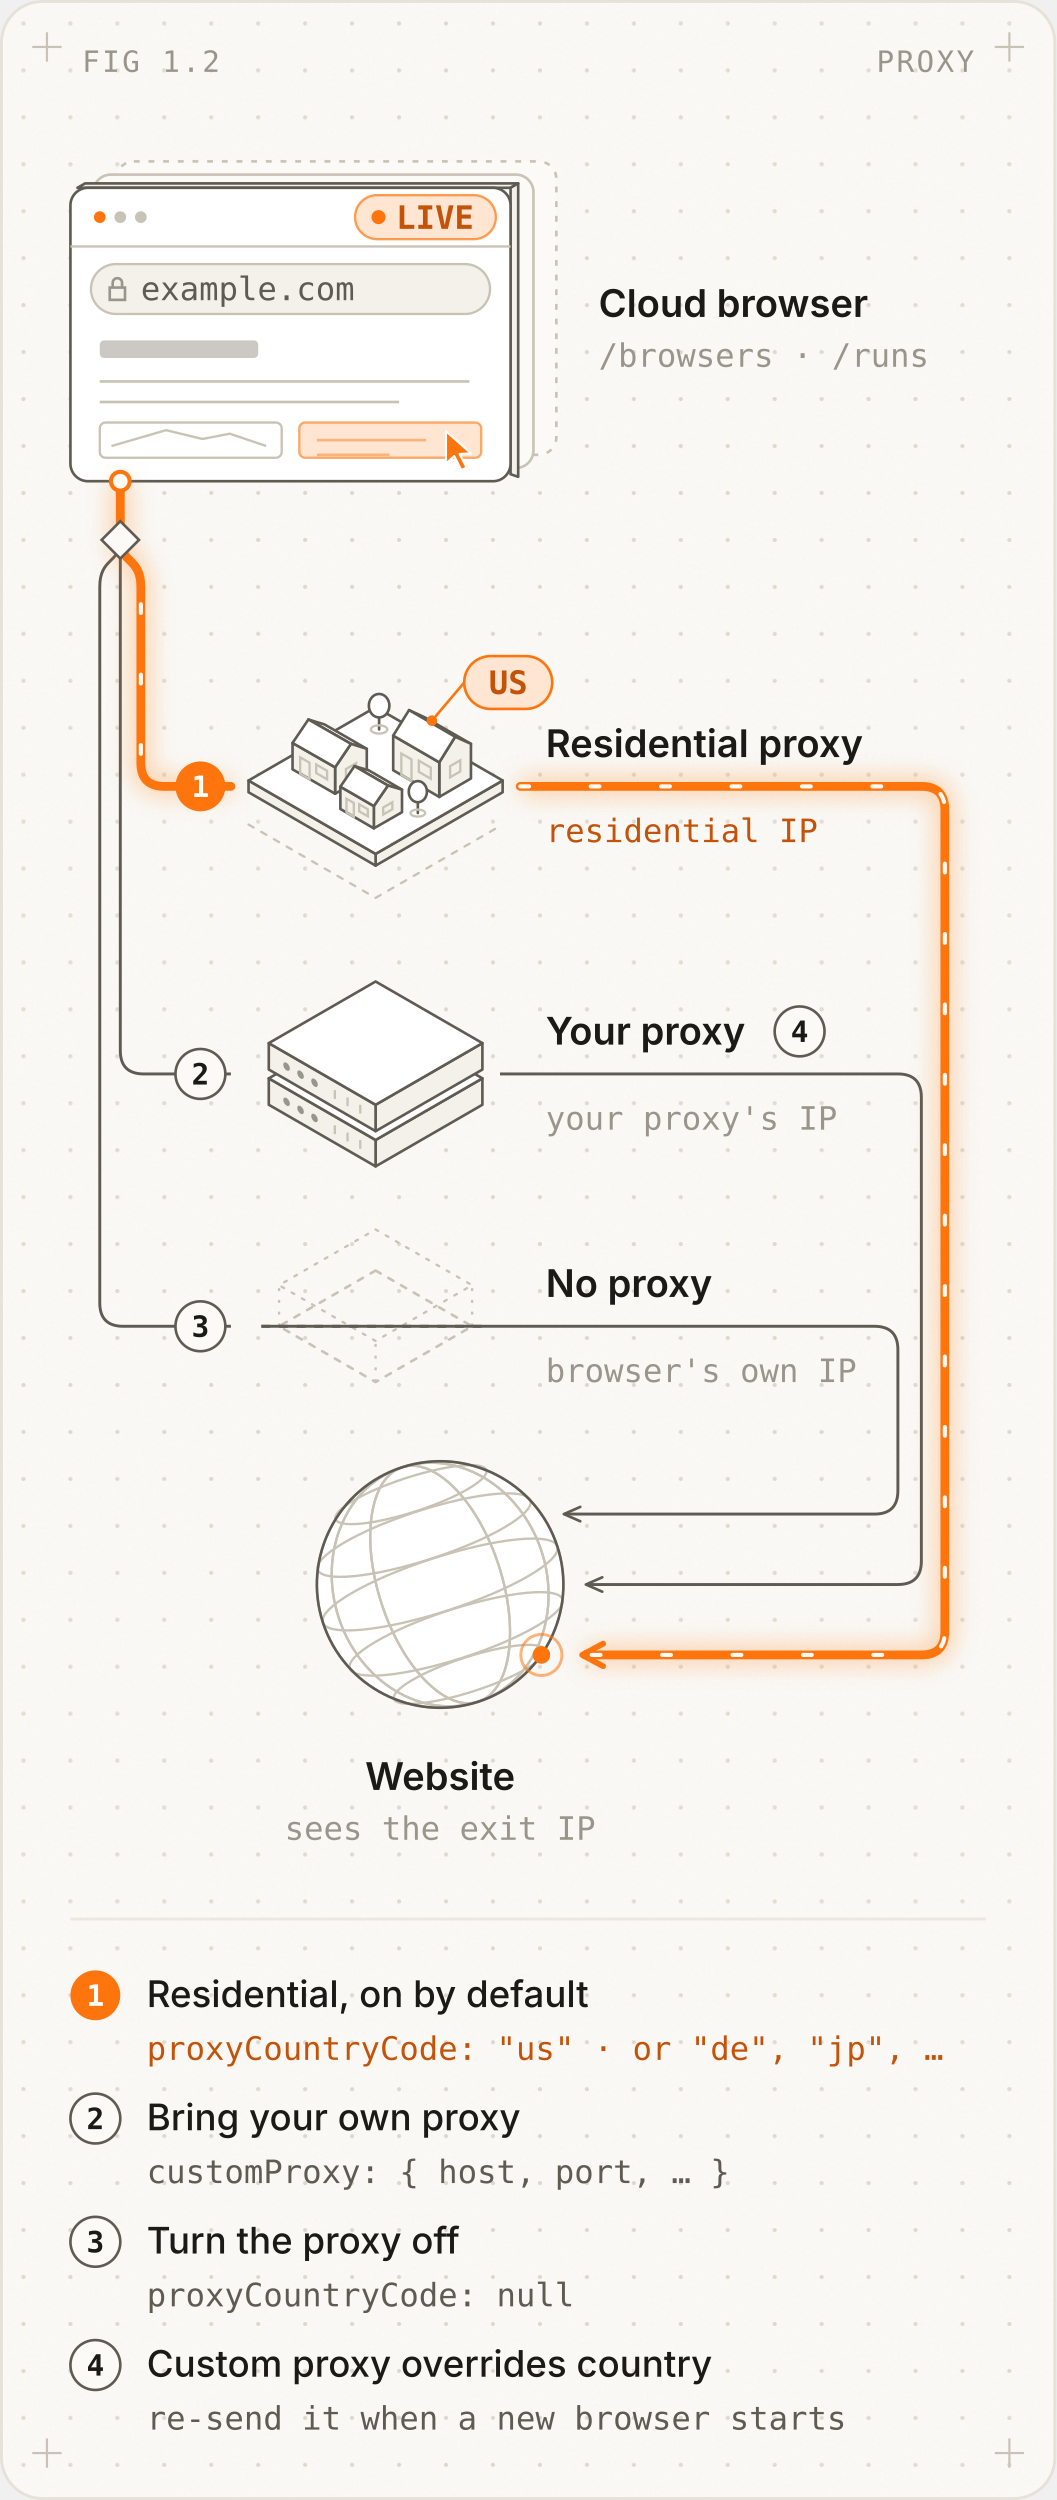
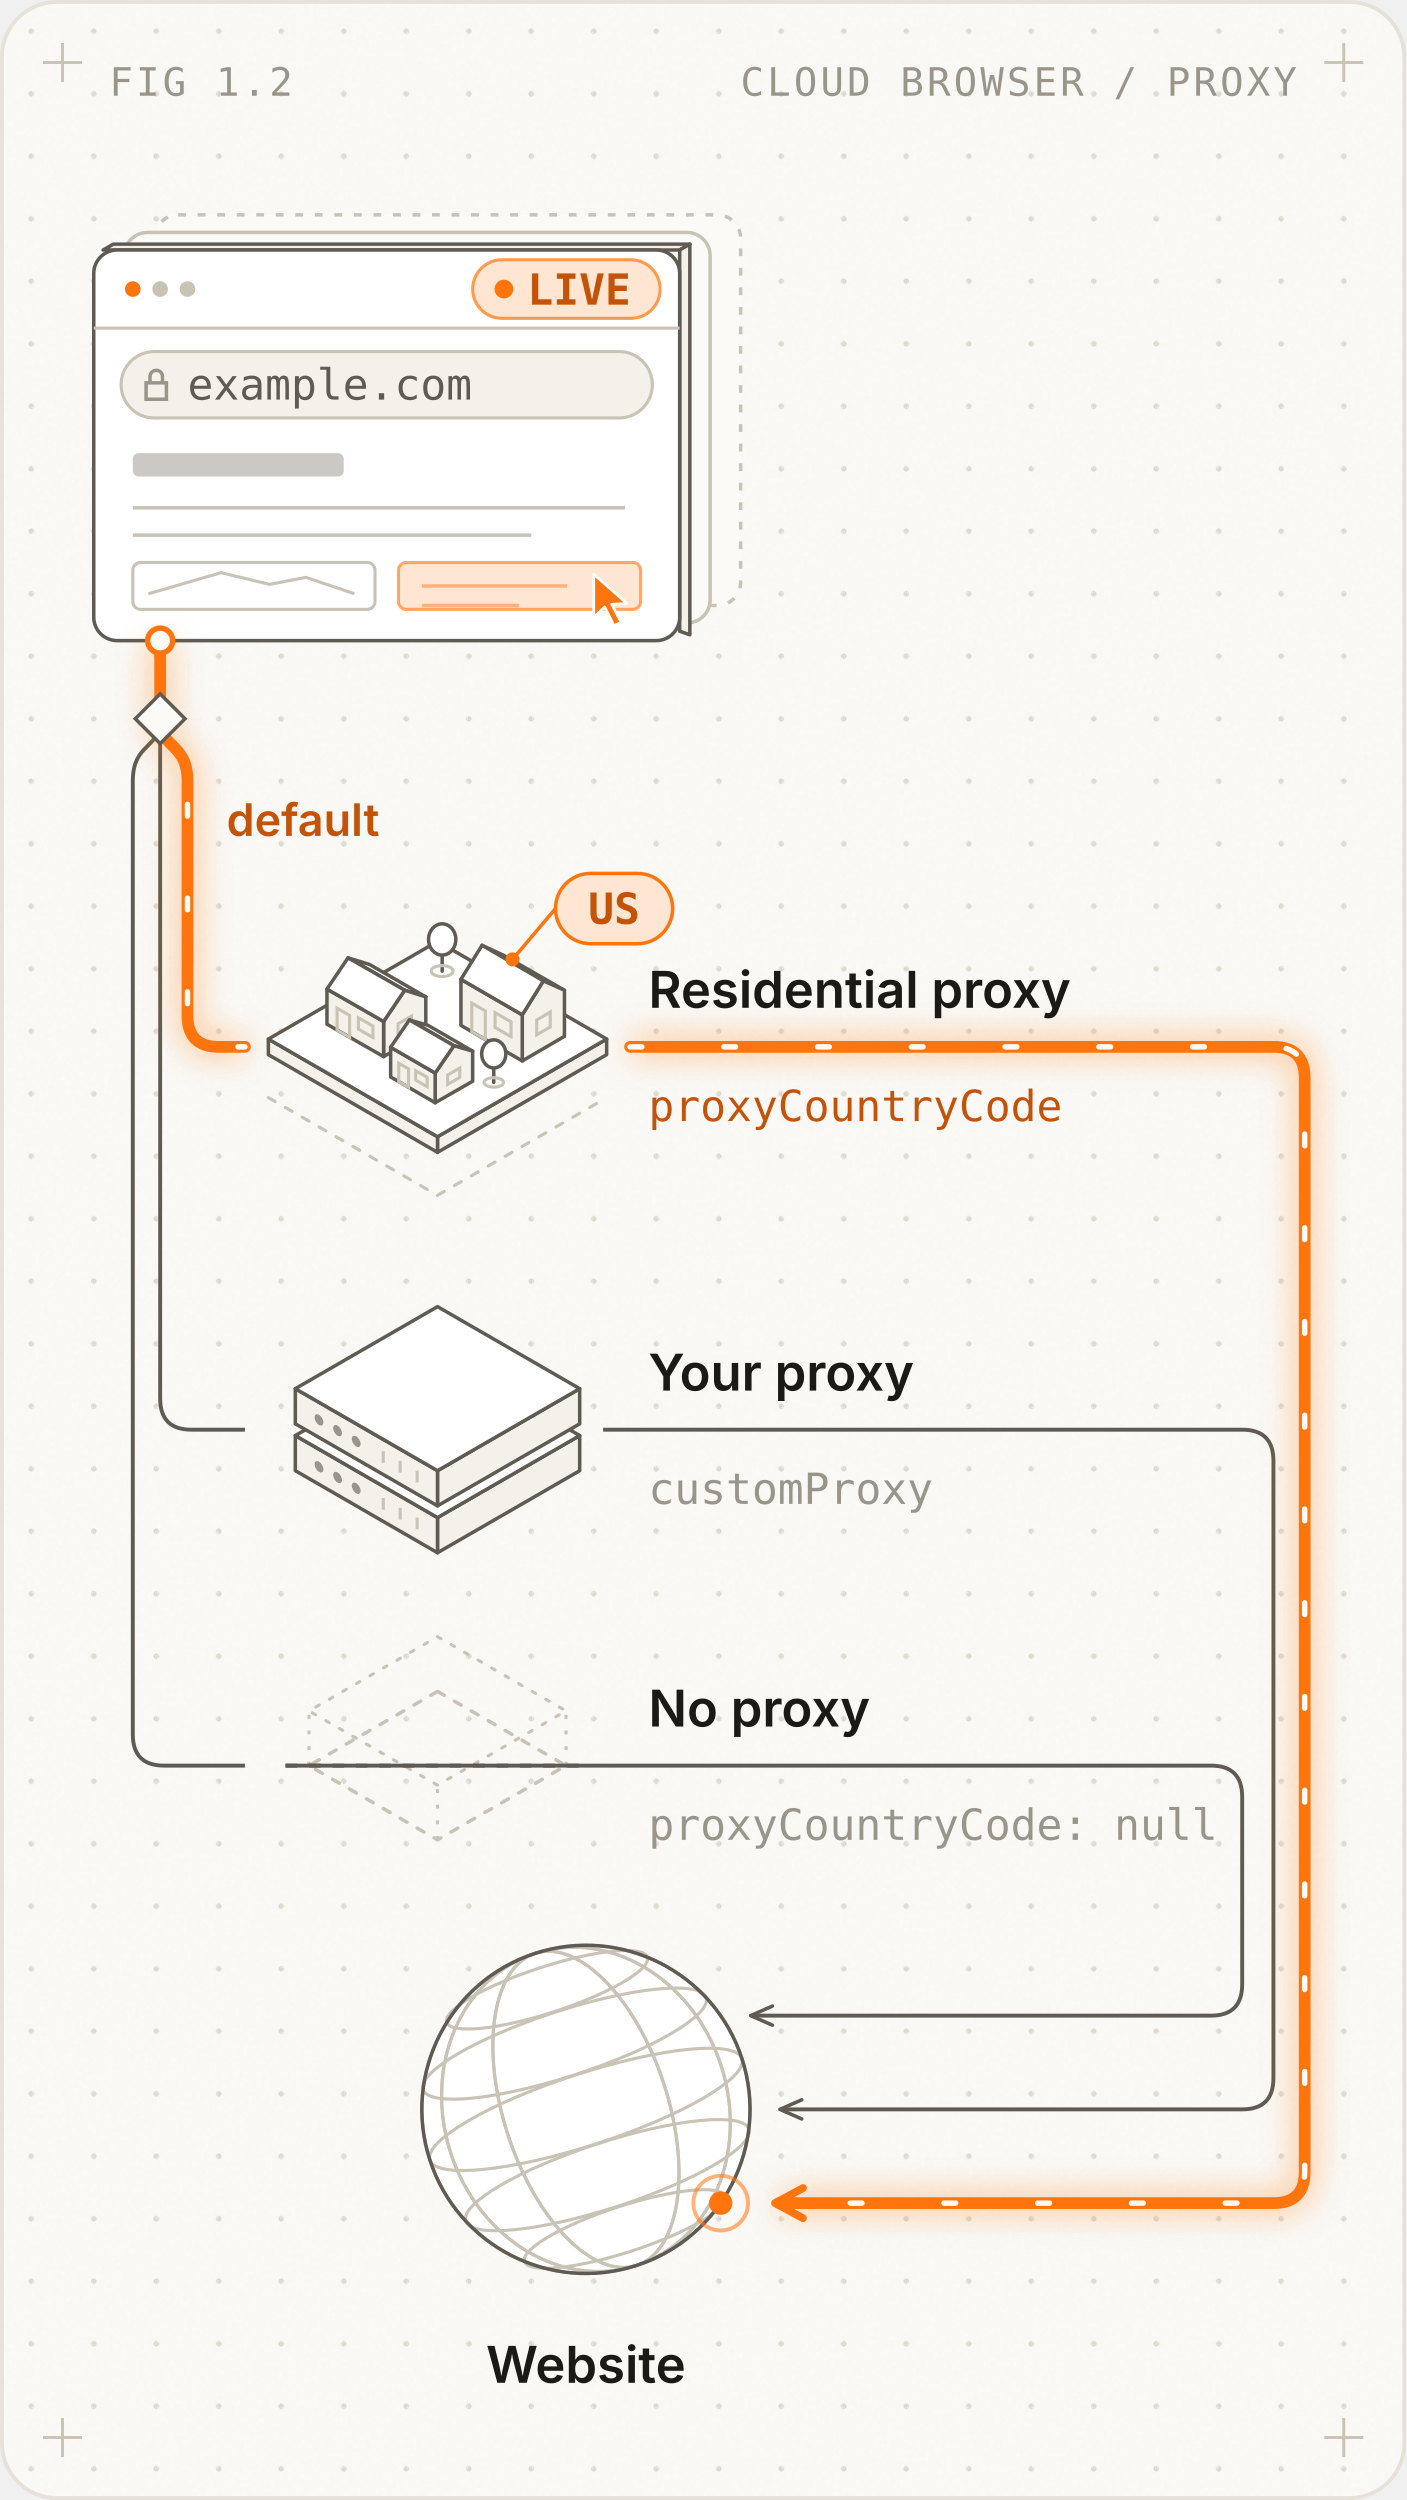
- <svg xmlns="http://www.w3.org/2000/svg" viewBox="0 0 360 852" width="360" height="852" role="img" aria-labelledby="t d" fill="none">
+ <svg xmlns="http://www.w3.org/2000/svg" viewBox="0 0 360 640" width="360" height="640" role="img" aria-labelledby="t d" fill="none">
  <style>.s{font-family:Geist, Inter, -apple-system, BlinkMacSystemFont, 'Segoe UI', Helvetica, Arial, sans-serif}.m{font-family:'Geist Mono', ui-monospace, SFMono-Regular, Menlo, monospace}text{font-kerning:normal}@keyframes fr{to{stroke-dashoffset:-24}}@keyframes cur{0%,100%{transform:translate(0,0)}35%,55%{transform:translate(-30px,-14px)}75%{transform:translate(-8px,-24px)}}@keyframes live{0%,100%{fill-opacity:1}50%{fill-opacity:.25}}@keyframes c0{0%,23%{fill-opacity:1}25%,98%{fill-opacity:0}100%{fill-opacity:1}}@keyframes cn{0%{fill-opacity:0}2%,23%{fill-opacity:1}25%,100%{fill-opacity:0}}@keyframes ping{0%{stroke-opacity:.9;r:4}70%,100%{stroke-opacity:0;r:13}}@media (prefers-reduced-motion:no-preference){.pk{animation:fr 1.2s linear infinite}.cur{animation:cur 6s ease-in-out infinite}.live{animation:live 1.6s ease-in-out infinite}.cc0{animation:c0 12s linear infinite}.cc1{animation:cn 12s linear 3s infinite}.cc2{animation:cn 12s linear 6s infinite}.cc3{animation:cn 12s linear 9s infinite}.ping{animation:ping 2.4s ease-out infinite}}@keyframes spin{0%{transform:scaleX(0)}16.7%{transform:scaleX(.5)}33.3%{transform:scaleX(.866)}50%{transform:scaleX(1)}66.7%{transform:scaleX(.866)}83.3%{transform:scaleX(.5)}100%{transform:scaleX(0)}}.man{display:none}@media (prefers-reduced-motion:no-preference){.mst{display:none}.man{display:inline}.mer{transform-origin:150px 540px;transform-box:view-box;animation:spin 18s linear infinite}}</style>
  <defs>
    <pattern id="dots" width="16" height="16" patternUnits="userSpaceOnUse">
      <circle cx="8" cy="8" r="0.7" fill="#DDD8CD" />
    </pattern>
    <filter id="grain" x="0" y="0" width="100%" height="100%">
      <feTurbulence type="fractalNoise" baseFrequency="0.9" numOctaves="2" seed="7" stitchTiles="stitch" />
      <feColorMatrix values="0 0 0 0 0.5  0 0 0 0 0.5  0 0 0 0 0.5  0 0 0 0.05 0" />
    </filter>
    <clipPath id="card">
-       <rect x="0.5" y="0.5" width="359" height="851" rx="14" />
+       <rect x="0.5" y="0.5" width="359" height="639" rx="14" />
    </clipPath>
    <marker id="ah" viewBox="0 0 10 10" refX="8.5" refY="5" markerWidth="7" markerHeight="7" orient="auto-start-reverse">
      <path d="M1 1.5 L9 5 L1 8.5" stroke="#5F5B53" stroke-width="1.3" fill="none" stroke-linecap="round" stroke-linejoin="round" />
    </marker>
    <marker id="ao" viewBox="0 0 10 10" refX="7" refY="5" markerWidth="11" markerHeight="11" markerUnits="userSpaceOnUse" orient="auto">
      <path d="M1.5 1.5 L8 5 L1.5 8.5" stroke="#FE750E" stroke-width="1.8" fill="none" stroke-linecap="round" stroke-linejoin="round" />
    </marker>
-     <filter id="glow" filterUnits="userSpaceOnUse" x="0" y="0" width="360" height="852">
+     <filter id="glow" filterUnits="userSpaceOnUse" x="0" y="0" width="360" height="640">
      <feGaussianBlur stdDeviation="4" />
    </filter>
  </defs>
-   <rect x="0.5" y="0.5" width="359" height="851" rx="14" fill="#FBFAF7" />
+   <rect x="0.5" y="0.5" width="359" height="639" rx="14" fill="#FBFAF7" />
  <g clip-path="url(#card)">
-     <rect width="360" height="852" fill="url(#dots)" />
-     <rect width="360" height="852" filter="url(#grain)" />
+     <rect width="360" height="640" fill="url(#dots)" />
+     <rect width="360" height="640" filter="url(#grain)" />
  </g>
-   <rect x="0.5" y="0.5" width="359" height="851" rx="14" fill="none" stroke="#E6E2D9" />
+   <rect x="0.5" y="0.5" width="359" height="639" rx="14" fill="none" stroke="#E6E2D9" />
  <path d="M11 16h10M16 11v10" stroke="#C9C3B6" stroke-width="0.75" />
  <path d="M339 16h10M344 11v10" stroke="#C9C3B6" stroke-width="0.75" />
-   <path d="M11 836h10M16 831v10" stroke="#C9C3B6" stroke-width="0.75" />
-   <path d="M339 836h10M344 831v10" stroke="#C9C3B6" stroke-width="0.75" />
+   <path d="M11 624h10M16 619v10" stroke="#C9C3B6" stroke-width="0.75" />
+   <path d="M339 624h10M344 619v10" stroke="#C9C3B6" stroke-width="0.75" />
  <text x="28.0" y="24.5" font-size="10" fill="#9A958A" letter-spacing="0.08em" class="m">FIG 1.2</text>
-   <text x="332.0" y="24.5" font-size="10" fill="#9A958A" text-anchor="end" letter-spacing="0.08em" class="m">PROXY</text>
+   <text x="332.0" y="24.5" font-size="10" fill="#9A958A" text-anchor="end" letter-spacing="0.08em" class="m">CLOUD BROWSER / PROXY</text>
  <rect x="39.6" y="55.0" width="150" height="100" rx="6" fill="#FBFAF7" stroke="#C9C3B6" stroke-width="0.9" stroke-dasharray="2 3" />
  <rect x="31.8" y="59.5" width="150" height="100" rx="6" fill="#FBFAF7" stroke="#C9C3B6" stroke-width="0.9" />
  <polygon points="26.4,64.0 174.0,64.0 176.6,62.5 29.0,62.5" fill="#F4F1EA" stroke="#5F5B53" stroke-width="0.9" stroke-linejoin="round" stroke-linecap="round" />
  <polygon points="174.0,64.0 176.6,62.5 176.6,162.5 174.0,161.6" fill="#F4F1EA" stroke="#5F5B53" stroke-width="0.9" stroke-linejoin="round" stroke-linecap="round" />
  <rect x="24" y="64" width="150" height="100" rx="6" fill="#FFFFFF" stroke="#5F5B53" stroke-width="0.9" />
  <line x1="24" y1="84" x2="174" y2="84" stroke="#C9C3B6" stroke-width="0.8" />
  <circle cx="34" cy="74.0" r="2" fill="#FE750E" />
  <circle cx="41" cy="74.0" r="2" fill="#C9C3B6" />
  <circle cx="48" cy="74.0" r="2" fill="#C9C3B6" />
  <rect x="121" y="66.5" width="48" height="15" rx="7.5" fill="#FFE6D2" stroke="#FE750E" stroke-width="0.8" stroke-opacity=".7" />
  <circle class="live" cx="129" cy="74" r="2.4" fill="#FE750E" />
  <text x="135.0" y="78.0" font-size="11" fill="#C4530A" font-weight="600" class="m">LIVE</text>
  <rect x="31" y="90" width="136" height="17" rx="8.5" fill="#F4F1EA" stroke="#C9C3B6" stroke-width="0.8" />
  <path d="M37.4 98.0h5.2v4.2h-5.2zM38.4 98.0v-1.6a1.6 1.6 0 0 1 3.2 0v1.6" stroke="#9A958A" stroke-width="0.9" />
  <text x="48.0" y="102.3" font-size="11" fill="#5F5B53" class="m">example.com</text>
  <rect x="34" y="116" width="54" height="6" rx="1.5" fill="#9A958A" fill-opacity=".5" />
  <line x1="34" y1="130" x2="160" y2="130" stroke="#C9C3B6" stroke-width="0.9" />
  <line x1="34" y1="137" x2="136" y2="137" stroke="#C9C3B6" stroke-width="0.9" />
  <rect x="34" y="144" width="62.0" height="12" rx="2" stroke="#C9C3B6" stroke-width="0.8" />
  <path d="M38 152 l18.6 -5.4 l12.4 3.0 l9.3 -1.8 l12.4 4.2" stroke="#C9C3B6" stroke-width="0.8" stroke-linejoin="round" />
  <rect x="102.0" y="144" width="62.0" height="12" rx="2" fill="#FFE6D2" stroke="#FE750E" stroke-width="0.8" stroke-opacity=".6" />
  <line x1="108.0" y1="150" x2="145.2" y2="150" stroke="#FE750E" stroke-opacity=".45" stroke-width="0.9" />
  <line x1="108.0" y1="155" x2="132.8" y2="155" stroke="#FE750E" stroke-opacity=".45" stroke-width="0.9" />
  <path class="cur" d="M152 147 l0 11 l2.8 -2.6 l2.4 4.8 l1.8 -0.9 l-2.4 -4.6 l3.9 -0.2z" fill="#FE750E" stroke="#FFFFFF" stroke-width="0.7" stroke-linejoin="round" />
-   <text x="204.0" y="108.0" font-size="13" fill="#1B1A17" font-weight="600" class="s">Cloud browser</text>
-   <text x="204.0" y="125.0" font-size="11" fill="#9A958A" class="m">/browsers · /runs</text>
  <g transform="rotate(-18 150 540)">
    <circle cx="150" cy="540" r="42" fill="#FFFFFF" />
    <ellipse cx="150" cy="572.2" rx="27.0" ry="5.9" stroke="#C9C3B6" stroke-width="0.8" />
    <ellipse cx="150" cy="557.7" rx="38.1" ry="8.4" stroke="#C9C3B6" stroke-width="0.8" />
    <ellipse cx="150" cy="540.0" rx="42.0" ry="9.2" stroke="#C9C3B6" stroke-width="0.8" />
    <ellipse cx="150" cy="522.3" rx="38.1" ry="8.4" stroke="#C9C3B6" stroke-width="0.8" />
    <ellipse cx="150" cy="507.8" rx="27.0" ry="5.9" stroke="#C9C3B6" stroke-width="0.8" />
    <g class="mst">
      <ellipse cx="150" cy="540" rx="0.00" ry="42" stroke="#C9C3B6" stroke-width="0.8" />
      <ellipse cx="150" cy="540" rx="21.00" ry="42" stroke="#C9C3B6" stroke-width="0.8" />
      <ellipse cx="150" cy="540" rx="36.37" ry="42" stroke="#C9C3B6" stroke-width="0.8" />
      <ellipse cx="150" cy="540" rx="42.00" ry="42" stroke="#C9C3B6" stroke-width="0.8" />
      <ellipse cx="150" cy="540" rx="36.37" ry="42" stroke="#C9C3B6" stroke-width="0.8" />
      <ellipse cx="150" cy="540" rx="21.00" ry="42" stroke="#C9C3B6" stroke-width="0.8" />
    </g>
    <g class="man" aria-hidden="true">
      <ellipse class="mer" style="animation-delay:0s" cx="150" cy="540" rx="42" ry="42" stroke="#C9C3B6" stroke-width="0.8" vector-effect="non-scaling-stroke" />
      <ellipse class="mer" style="animation-delay:-3s" cx="150" cy="540" rx="42" ry="42" stroke="#C9C3B6" stroke-width="0.8" vector-effect="non-scaling-stroke" />
      <ellipse class="mer" style="animation-delay:-6s" cx="150" cy="540" rx="42" ry="42" stroke="#C9C3B6" stroke-width="0.8" vector-effect="non-scaling-stroke" />
      <ellipse class="mer" style="animation-delay:-9s" cx="150" cy="540" rx="42" ry="42" stroke="#C9C3B6" stroke-width="0.8" vector-effect="non-scaling-stroke" />
      <ellipse class="mer" style="animation-delay:-12s" cx="150" cy="540" rx="42" ry="42" stroke="#C9C3B6" stroke-width="0.8" vector-effect="non-scaling-stroke" />
      <ellipse class="mer" style="animation-delay:-15s" cx="150" cy="540" rx="42" ry="42" stroke="#C9C3B6" stroke-width="0.8" vector-effect="non-scaling-stroke" />
    </g>
    <circle cx="150" cy="540" r="42" stroke="#5F5B53" stroke-width="0.9" />
  </g>
-   <path d="M41 184 V358 Q41 366 49 366 H78.7" stroke="#5F5B53" stroke-width="1" />
-   <path d="M170.4 366 H306 Q314 366 314 374 V532 Q314 540 306 540 H200.0" stroke="#5F5B53" stroke-width="1" marker-end="url(#ah)" />
-   <path d="M41 184 C41 192 34 190 34 200 V444 Q34 452 42 452 H78.7" stroke="#5F5B53" stroke-width="1" />
-   <polygon points="128.0,433.0 160.9,452.0 128.0,471.0 95.1,452.0" stroke="#C9C3B6" stroke-width="0.9" stroke-dasharray="2 3" stroke-linejoin="round" stroke-linecap="round" />
-   <polygon points="128.0,419.0 160.9,438.0 128.0,457.0 95.1,438.0" stroke="#C9C3B6" stroke-width="0.8" stroke-dasharray="1 3" stroke-linejoin="round" stroke-linecap="round" />
-   <line x1="95.1" y1="452.0" x2="95.1" y2="438.0" stroke="#C9C3B6" stroke-width="0.8" stroke-dasharray="1 3" />
-   <line x1="128.0" y1="471.0" x2="128.0" y2="457.0" stroke="#C9C3B6" stroke-width="0.8" stroke-dasharray="1 3" />
-   <line x1="160.9" y1="452.0" x2="160.9" y2="438.0" stroke="#C9C3B6" stroke-width="0.8" stroke-dasharray="1 3" />
-   <path d="M89.1 452 H298 Q306 452 306 460 V508 Q306 516 298 516 H192.5" stroke="#5F5B53" stroke-width="1" marker-end="url(#ah)" />
-   <path d="M89.1 452 H166.9" stroke="#5F5B53" stroke-width="1" stroke-dasharray="3 3" />
+   <path d="M41 184 V358 Q41 366 49 366 H62.7" stroke="#5F5B53" stroke-width="1" />
+   <path d="M154.4 366 H318 Q326 366 326 374 V532 Q326 540 318 540 H200.0" stroke="#5F5B53" stroke-width="1" marker-end="url(#ah)" />
+   <path d="M41 184 C41 192 34 190 34 200 V444 Q34 452 42 452 H62.7" stroke="#5F5B53" stroke-width="1" />
+   <polygon points="112.0,433.0 144.9,452.0 112.0,471.0 79.1,452.0" stroke="#C9C3B6" stroke-width="0.9" stroke-dasharray="2 3" stroke-linejoin="round" stroke-linecap="round" />
+   <polygon points="112.0,419.0 144.9,438.0 112.0,457.0 79.1,438.0" stroke="#C9C3B6" stroke-width="0.8" stroke-dasharray="1 3" stroke-linejoin="round" stroke-linecap="round" />
+   <line x1="79.1" y1="452.0" x2="79.1" y2="438.0" stroke="#C9C3B6" stroke-width="0.8" stroke-dasharray="1 3" />
+   <line x1="112.0" y1="471.0" x2="112.0" y2="457.0" stroke="#C9C3B6" stroke-width="0.8" stroke-dasharray="1 3" />
+   <line x1="144.9" y1="452.0" x2="144.9" y2="438.0" stroke="#C9C3B6" stroke-width="0.8" stroke-dasharray="1 3" />
+   <path d="M73.1 452 H310 Q318 452 318 460 V508 Q318 516 310 516 H192.5" stroke="#5F5B53" stroke-width="1" marker-end="url(#ah)" />
+   <path d="M73.1 452 H150.9" stroke="#5F5B53" stroke-width="1" stroke-dasharray="3 3" />
  <path d="M41 164 V184" stroke="#FE750E" stroke-width="6" stroke-opacity="0.35" filter="url(#glow)" />
  <path d="M41 164 V184" stroke="#FE750E" stroke-width="3" stroke-linecap="round" stroke-linejoin="round" />
  <path class="pk" d="M41 164 V184" stroke="#FBFAF7" stroke-width="1.4" stroke-linecap="round" stroke-dasharray="3 21" />
-   <path d="M41 184 C41 192 48 190 48 200 V260 Q48 268 56 268 H78.7" stroke="#FE750E" stroke-width="6" stroke-opacity="0.35" filter="url(#glow)" />
-   <path d="M41 184 C41 192 48 190 48 200 V260 Q48 268 56 268 H78.7" stroke="#FE750E" stroke-width="3" stroke-linecap="round" stroke-linejoin="round" />
-   <path class="pk" d="M41 184 C41 192 48 190 48 200 V260 Q48 268 56 268 H78.7" stroke="#FBFAF7" stroke-width="1.4" stroke-linecap="round" stroke-dasharray="3 21" />
-   <path d="M177.3 268 H314 Q322 268 322 276 V556 Q322 564 314 564 H199.5" stroke="#FE750E" stroke-width="6" stroke-opacity="0.35" filter="url(#glow)" />
-   <path d="M177.3 268 H314 Q322 268 322 276 V556 Q322 564 314 564 H199.5" stroke="#FE750E" stroke-width="3" stroke-linecap="round" stroke-linejoin="round" marker-end="url(#ao)" />
-   <path class="pk" d="M177.3 268 H314 Q322 268 322 276 V556 Q322 564 314 564 H199.5" stroke="#FBFAF7" stroke-width="1.4" stroke-linecap="round" stroke-dasharray="3 21" />
+   <path d="M41 184 C41 192 48 190 48 200 V260 Q48 268 56 268 H62.7" stroke="#FE750E" stroke-width="6" stroke-opacity="0.35" filter="url(#glow)" />
+   <path d="M41 184 C41 192 48 190 48 200 V260 Q48 268 56 268 H62.7" stroke="#FE750E" stroke-width="3" stroke-linecap="round" stroke-linejoin="round" />
+   <path class="pk" d="M41 184 C41 192 48 190 48 200 V260 Q48 268 56 268 H62.7" stroke="#FBFAF7" stroke-width="1.4" stroke-linecap="round" stroke-dasharray="3 21" />
+   <path d="M161.3 268 H326 Q334 268 334 276 V556 Q334 564 326 564 H199.5" stroke="#FE750E" stroke-width="6" stroke-opacity="0.35" filter="url(#glow)" />
+   <path d="M161.3 268 H326 Q334 268 334 276 V556 Q334 564 326 564 H199.5" stroke="#FE750E" stroke-width="3" stroke-linecap="round" stroke-linejoin="round" marker-end="url(#ao)" />
+   <path class="pk" d="M161.3 268 H326 Q334 268 334 276 V556 Q334 564 326 564 H199.5" stroke="#FBFAF7" stroke-width="1.4" stroke-linecap="round" stroke-dasharray="3 21" />
  <circle cx="41" cy="164" r="3.2" fill="#FBFAF7" stroke="#FE750E" stroke-width="1.4" />
  <rect x="36.5" y="179.5" width="9" height="9" transform="rotate(45 41 184)" fill="#FBFAF7" stroke="#5F5B53" stroke-width="0.9" />
  <circle class="ping" cx="184.5" cy="564.0" r="7" stroke="#FE750E" stroke-width="1" stroke-opacity=".55" />
  <circle cx="184.5" cy="564.0" r="3" fill="#FE750E" />
-   <polyline points="84.7,281.0 128.0,306.0 171.3,281.0" stroke="#C9C3B6" stroke-width="0.8" stroke-dasharray="2 3" stroke-linejoin="round" stroke-linecap="round" />
-   <polygon points="171.3,266.0 128.0,291.0 128.0,295.0 171.3,270.0" fill="#F4F1EA" stroke="#5F5B53" stroke-width="0.9" stroke-linejoin="round" stroke-linecap="round" />
-   <polygon points="84.7,266.0 128.0,291.0 128.0,295.0 84.7,270.0" fill="#F4F1EA" stroke="#5F5B53" stroke-width="0.9" stroke-linejoin="round" stroke-linecap="round" />
-   <polygon points="128.0,241.0 171.3,266.0 128.0,291.0 84.7,266.0" fill="#FFFFFF" stroke="#5F5B53" stroke-width="0.9" stroke-linejoin="round" stroke-linecap="round" />
-   <line x1="129.2" y1="248.6" x2="129.2" y2="242.4" stroke="#5F5B53" stroke-width="0.9" stroke-linecap="round" />
-   <ellipse cx="129.2" cy="240.5" rx="3.5" ry="4.0" fill="#FFFFFF" stroke="#5F5B53" stroke-width="0.9" />
-   <ellipse cx="129.2" cy="248.6" rx="2.8" ry="1.4" stroke="#C9C3B6" stroke-width="0.8" />
-   <polygon points="144.8,244.5 160.5,253.5 155.1,251.1 139.4,242.0" fill="#FFFFFF" stroke="#5F5B53" stroke-width="0.9" stroke-linejoin="round" stroke-linecap="round" />
-   <polygon points="160.5,265.3 160.5,253.5 155.1,251.1 149.7,259.8 149.7,271.6" fill="#F4F1EA" stroke="#5F5B53" stroke-width="0.9" stroke-linejoin="round" stroke-linecap="round" />
-   <polygon points="134.0,262.5 149.7,271.6 149.7,259.8 134.0,250.7" fill="#F4F1EA" stroke="#5F5B53" stroke-width="0.9" stroke-linejoin="round" stroke-linecap="round" />
-   <polygon points="139.4,242.0 155.1,251.1 149.7,259.8 134.0,250.7" fill="#FFFFFF" stroke="#5F5B53" stroke-width="0.9" stroke-linejoin="round" stroke-linecap="round" />
-   <g transform="matrix(0.866,0.5,0,1,134.0,262.5)">
+   <polyline points="68.7,281.0 112.0,306.0 155.3,281.0" stroke="#C9C3B6" stroke-width="0.8" stroke-dasharray="2 3" stroke-linejoin="round" stroke-linecap="round" />
+   <polygon points="155.3,266.0 112.0,291.0 112.0,295.0 155.3,270.0" fill="#F4F1EA" stroke="#5F5B53" stroke-width="0.9" stroke-linejoin="round" stroke-linecap="round" />
+   <polygon points="68.7,266.0 112.0,291.0 112.0,295.0 68.7,270.0" fill="#F4F1EA" stroke="#5F5B53" stroke-width="0.9" stroke-linejoin="round" stroke-linecap="round" />
+   <polygon points="112.0,241.0 155.3,266.0 112.0,291.0 68.7,266.0" fill="#FFFFFF" stroke="#5F5B53" stroke-width="0.9" stroke-linejoin="round" stroke-linecap="round" />
+   <line x1="113.2" y1="248.6" x2="113.2" y2="242.4" stroke="#5F5B53" stroke-width="0.9" stroke-linecap="round" />
+   <ellipse cx="113.2" cy="240.5" rx="3.5" ry="4.0" fill="#FFFFFF" stroke="#5F5B53" stroke-width="0.9" />
+   <ellipse cx="113.2" cy="248.6" rx="2.8" ry="1.4" stroke="#C9C3B6" stroke-width="0.8" />
+   <polygon points="128.8,244.5 144.5,253.5 139.1,251.1 123.4,242.0" fill="#FFFFFF" stroke="#5F5B53" stroke-width="0.9" stroke-linejoin="round" stroke-linecap="round" />
+   <polygon points="144.5,265.3 144.5,253.5 139.1,251.1 133.7,259.8 133.7,271.6" fill="#F4F1EA" stroke="#5F5B53" stroke-width="0.9" stroke-linejoin="round" stroke-linecap="round" />
+   <polygon points="118.0,262.5 133.7,271.6 133.7,259.8 118.0,250.7" fill="#F4F1EA" stroke="#5F5B53" stroke-width="0.9" stroke-linejoin="round" stroke-linecap="round" />
+   <polygon points="123.4,242.0 139.1,251.1 133.7,259.8 118.0,250.7" fill="#FFFFFF" stroke="#5F5B53" stroke-width="0.9" stroke-linejoin="round" stroke-linecap="round" />
+   <g transform="matrix(0.866,0.5,0,1,118.0,262.5)">
    <rect x="3.2" y="-7.3" width="4.0" height="7.3" stroke="#C9C3B6" stroke-width="0.8" vector-effect="non-scaling-stroke" />
    <rect x="10.1" y="-8.3" width="4.7" height="3.8" stroke="#C9C3B6" stroke-width="0.8" vector-effect="non-scaling-stroke" />
  </g>
-   <g transform="matrix(-0.866,0.5,0,1,160.5,265.3)">
+   <g transform="matrix(-0.866,0.5,0,1,144.5,265.3)">
    <rect x="4.2" y="-8.3" width="4.0" height="3.8" stroke="#C9C3B6" stroke-width="0.8" vector-effect="non-scaling-stroke" />
  </g>
-   <line x1="142.4" y1="277.1" x2="142.4" y2="271.6" stroke="#5F5B53" stroke-width="0.9" stroke-linecap="round" />
-   <ellipse cx="142.4" cy="269.8" rx="3.1" ry="3.6" fill="#FFFFFF" stroke="#5F5B53" stroke-width="0.9" />
-   <ellipse cx="142.4" cy="277.1" rx="2.5" ry="1.2" stroke="#C9C3B6" stroke-width="0.8" />
-   <polygon points="110.6,246.9 125.0,255.2 119.6,253.5 105.1,245.2" fill="#FFFFFF" stroke="#5F5B53" stroke-width="0.9" stroke-linejoin="round" stroke-linecap="round" />
-   <polygon points="125.0,264.3 125.0,255.2 119.6,253.5 114.2,261.5 114.2,270.5" fill="#F4F1EA" stroke="#5F5B53" stroke-width="0.9" stroke-linejoin="round" stroke-linecap="round" />
-   <polygon points="99.7,262.2 114.2,270.5 114.2,261.5 99.7,253.2" fill="#F4F1EA" stroke="#5F5B53" stroke-width="0.9" stroke-linejoin="round" stroke-linecap="round" />
-   <polygon points="105.1,245.2 119.6,253.5 114.2,261.5 99.7,253.2" fill="#FFFFFF" stroke="#5F5B53" stroke-width="0.9" stroke-linejoin="round" stroke-linecap="round" />
-   <g transform="matrix(0.866,0.5,0,1,99.7,262.2)">
+   <line x1="126.4" y1="277.1" x2="126.4" y2="271.6" stroke="#5F5B53" stroke-width="0.9" stroke-linecap="round" />
+   <ellipse cx="126.4" cy="269.8" rx="3.1" ry="3.6" fill="#FFFFFF" stroke="#5F5B53" stroke-width="0.9" />
+   <ellipse cx="126.4" cy="277.1" rx="2.5" ry="1.2" stroke="#C9C3B6" stroke-width="0.8" />
+   <polygon points="94.6,246.9 109.0,255.2 103.6,253.5 89.1,245.2" fill="#FFFFFF" stroke="#5F5B53" stroke-width="0.9" stroke-linejoin="round" stroke-linecap="round" />
+   <polygon points="109.0,264.3 109.0,255.2 103.6,253.5 98.2,261.5 98.2,270.5" fill="#F4F1EA" stroke="#5F5B53" stroke-width="0.9" stroke-linejoin="round" stroke-linecap="round" />
+   <polygon points="83.7,262.2 98.2,270.5 98.2,261.5 83.7,253.2" fill="#F4F1EA" stroke="#5F5B53" stroke-width="0.9" stroke-linejoin="round" stroke-linecap="round" />
+   <polygon points="89.1,245.2 103.6,253.5 98.2,261.5 83.7,253.2" fill="#FFFFFF" stroke="#5F5B53" stroke-width="0.9" stroke-linejoin="round" stroke-linecap="round" />
+   <g transform="matrix(0.866,0.5,0,1,83.7,262.2)">
    <rect x="3.0" y="-5.6" width="3.7" height="5.6" stroke="#C9C3B6" stroke-width="0.8" vector-effect="non-scaling-stroke" />
    <rect x="9.3" y="-6.3" width="4.3" height="2.9" stroke="#C9C3B6" stroke-width="0.8" vector-effect="non-scaling-stroke" />
  </g>
-   <g transform="matrix(-0.866,0.5,0,1,125.0,264.3)">
+   <g transform="matrix(-0.866,0.5,0,1,109.0,264.3)">
    <rect x="4.2" y="-6.3" width="4.0" height="2.9" stroke="#C9C3B6" stroke-width="0.8" vector-effect="non-scaling-stroke" />
  </g>
-   <polygon points="125.6,262.5 137.0,269.1 132.2,267.7 120.8,261.1" fill="#FFFFFF" stroke="#5F5B53" stroke-width="0.9" stroke-linejoin="round" stroke-linecap="round" />
-   <polygon points="137.0,276.8 137.0,269.1 132.2,267.7 127.4,274.7 127.4,282.3" fill="#F4F1EA" stroke="#5F5B53" stroke-width="0.9" stroke-linejoin="round" stroke-linecap="round" />
-   <polygon points="116.0,275.7 127.4,282.3 127.4,274.7 116.0,268.1" fill="#F4F1EA" stroke="#5F5B53" stroke-width="0.9" stroke-linejoin="round" stroke-linecap="round" />
-   <polygon points="120.8,261.1 132.2,267.7 127.4,274.7 116.0,268.1" fill="#FFFFFF" stroke="#5F5B53" stroke-width="0.9" stroke-linejoin="round" stroke-linecap="round" />
-   <g transform="matrix(0.866,0.5,0,1,116.0,275.7)">
+   <polygon points="109.6,262.5 121.0,269.1 116.2,267.7 104.8,261.1" fill="#FFFFFF" stroke="#5F5B53" stroke-width="0.9" stroke-linejoin="round" stroke-linecap="round" />
+   <polygon points="121.0,276.8 121.0,269.1 116.2,267.7 111.4,274.7 111.4,282.3" fill="#F4F1EA" stroke="#5F5B53" stroke-width="0.9" stroke-linejoin="round" stroke-linecap="round" />
+   <polygon points="100.0,275.7 111.4,282.3 111.4,274.7 100.0,268.1" fill="#F4F1EA" stroke="#5F5B53" stroke-width="0.9" stroke-linejoin="round" stroke-linecap="round" />
+   <polygon points="104.8,261.1 116.2,267.7 111.4,274.7 100.0,268.1" fill="#FFFFFF" stroke="#5F5B53" stroke-width="0.9" stroke-linejoin="round" stroke-linecap="round" />
+   <g transform="matrix(0.866,0.5,0,1,100.0,275.7)">
    <rect x="2.4" y="-4.7" width="2.9" height="4.7" stroke="#C9C3B6" stroke-width="0.8" vector-effect="non-scaling-stroke" />
    <rect x="7.4" y="-5.3" width="3.4" height="2.4" stroke="#C9C3B6" stroke-width="0.8" vector-effect="non-scaling-stroke" />
  </g>
-   <g transform="matrix(-0.866,0.5,0,1,137.0,276.8)">
+   <g transform="matrix(-0.866,0.5,0,1,121.0,276.8)">
    <rect x="3.8" y="-5.3" width="3.6" height="2.4" stroke="#C9C3B6" stroke-width="0.8" vector-effect="non-scaling-stroke" />
  </g>
-   <polygon points="164.4,367.5 128.0,388.5 128.0,397.5 164.4,376.5" fill="#F4F1EA" stroke="#5F5B53" stroke-width="0.9" stroke-linejoin="round" stroke-linecap="round" />
-   <polygon points="91.6,367.5 128.0,388.5 128.0,397.5 91.6,376.5" fill="#F4F1EA" stroke="#5F5B53" stroke-width="0.9" stroke-linejoin="round" stroke-linecap="round" />
-   <polygon points="128.0,346.5 164.4,367.5 128.0,388.5 91.6,367.5" fill="#FFFFFF" stroke="#5F5B53" stroke-width="0.9" stroke-linejoin="round" stroke-linecap="round" />
-   <g transform="matrix(0.866,0.5,0,1,91.6,376.5)">
+   <polygon points="148.4,367.5 112.0,388.5 112.0,397.5 148.4,376.5" fill="#F4F1EA" stroke="#5F5B53" stroke-width="0.9" stroke-linejoin="round" stroke-linecap="round" />
+   <polygon points="75.6,367.5 112.0,388.5 112.0,397.5 75.6,376.5" fill="#F4F1EA" stroke="#5F5B53" stroke-width="0.9" stroke-linejoin="round" stroke-linecap="round" />
+   <polygon points="112.0,346.5 148.4,367.5 112.0,388.5 75.6,367.5" fill="#FFFFFF" stroke="#5F5B53" stroke-width="0.9" stroke-linejoin="round" stroke-linecap="round" />
+   <g transform="matrix(0.866,0.5,0,1,75.6,376.5)">
    <circle cx="7.0" cy="-4.5" r="1.3" fill="#9A958A" />
    <circle cx="12.5" cy="-4.5" r="1.3" fill="#9A958A" />
    <circle cx="18.0" cy="-4.5" r="1.3" fill="#9A958A" />
    <line x1="26" y1="-6" x2="26" y2="-3" stroke="#C9C3B6" stroke-width="0.8" vector-effect="non-scaling-stroke" />
    <line x1="31" y1="-6" x2="31" y2="-3" stroke="#C9C3B6" stroke-width="0.8" vector-effect="non-scaling-stroke" />
    <line x1="36" y1="-6" x2="36" y2="-3" stroke="#C9C3B6" stroke-width="0.8" vector-effect="non-scaling-stroke" />
  </g>
-   <polygon points="164.4,355.5 128.0,376.5 128.0,385.5 164.4,364.5" fill="#F4F1EA" stroke="#5F5B53" stroke-width="0.9" stroke-linejoin="round" stroke-linecap="round" />
-   <polygon points="91.6,355.5 128.0,376.5 128.0,385.5 91.6,364.5" fill="#F4F1EA" stroke="#5F5B53" stroke-width="0.9" stroke-linejoin="round" stroke-linecap="round" />
-   <polygon points="128.0,334.5 164.4,355.5 128.0,376.5 91.6,355.5" fill="#FFFFFF" stroke="#5F5B53" stroke-width="0.9" stroke-linejoin="round" stroke-linecap="round" />
-   <g transform="matrix(0.866,0.5,0,1,91.6,364.5)">
+   <polygon points="148.4,355.5 112.0,376.5 112.0,385.5 148.4,364.5" fill="#F4F1EA" stroke="#5F5B53" stroke-width="0.9" stroke-linejoin="round" stroke-linecap="round" />
+   <polygon points="75.6,355.5 112.0,376.5 112.0,385.5 75.6,364.5" fill="#F4F1EA" stroke="#5F5B53" stroke-width="0.9" stroke-linejoin="round" stroke-linecap="round" />
+   <polygon points="112.0,334.5 148.4,355.5 112.0,376.5 75.6,355.5" fill="#FFFFFF" stroke="#5F5B53" stroke-width="0.9" stroke-linejoin="round" stroke-linecap="round" />
+   <g transform="matrix(0.866,0.5,0,1,75.6,364.5)">
    <circle cx="7.0" cy="-4.5" r="1.3" fill="#9A958A" />
    <circle cx="12.5" cy="-4.5" r="1.3" fill="#9A958A" />
    <circle cx="18.0" cy="-4.5" r="1.3" fill="#9A958A" />
    <line x1="26" y1="-6" x2="26" y2="-3" stroke="#C9C3B6" stroke-width="0.8" vector-effect="non-scaling-stroke" />
    <line x1="31" y1="-6" x2="31" y2="-3" stroke="#C9C3B6" stroke-width="0.8" vector-effect="non-scaling-stroke" />
    <line x1="36" y1="-6" x2="36" y2="-3" stroke="#C9C3B6" stroke-width="0.8" vector-effect="non-scaling-stroke" />
  </g>
-   <path d="M147.2 245.6 L158.2 232.6" stroke="#FE750E" stroke-width="0.9" />
-   <circle cx="147.2" cy="245.6" r="1.8" fill="#FE750E" />
-   <rect x="158.2" y="223.6" width="30" height="18" rx="9" fill="#FFE6D2" stroke="#FE750E" stroke-width="0.9" />
-   <text x="173.2" y="236.5" font-size="11" fill="#C4530A" font-weight="600" text-anchor="middle" class="m cc0">US</text>
-   <text x="173.2" y="236.5" font-size="11" fill="#C4530A" font-weight="600" text-anchor="middle" class="m cc1" fill-opacity="0" aria-hidden="true">DE</text>
-   <text x="173.2" y="236.5" font-size="11" fill="#C4530A" font-weight="600" text-anchor="middle" class="m cc2" fill-opacity="0" aria-hidden="true">JP</text>
-   <text x="173.2" y="236.5" font-size="11" fill="#C4530A" font-weight="600" text-anchor="middle" class="m cc3" fill-opacity="0" aria-hidden="true">BR</text>
-   <circle cx="68.3" cy="268.0" r="8.5" fill="#FE750E" />
-   <text x="68.3" y="271.6" font-size="10" fill="#FFFFFF" font-weight="600" text-anchor="middle" class="m">1</text>
-   <circle cx="68.3" cy="366.0" r="8.5" fill="#FBFAF7" stroke="#5F5B53" stroke-width="0.9" />
-   <text x="68.3" y="369.6" font-size="10" fill="#1B1A17" font-weight="600" text-anchor="middle" class="m">2</text>
-   <circle cx="68.3" cy="452.0" r="8.5" fill="#FBFAF7" stroke="#5F5B53" stroke-width="0.9" />
-   <text x="68.3" y="455.6" font-size="10" fill="#1B1A17" font-weight="600" text-anchor="middle" class="m">3</text>
-   <text x="186.0" y="258.0" font-size="13" fill="#1B1A17" font-weight="600" class="s">Residential proxy</text>
-   <text x="186.0" y="287.0" font-size="11" fill="#C4530A" class="m">residential IP</text>
-   <text x="186.0" y="356.0" font-size="13" fill="#1B1A17" font-weight="600" class="s">Your proxy</text>
-   <text x="186.0" y="385.0" font-size="11" fill="#9A958A" class="m">your proxy's IP</text>
-   <text x="186.0" y="442.0" font-size="13" fill="#1B1A17" font-weight="600" class="s">No proxy</text>
-   <text x="186.0" y="471.0" font-size="11" fill="#9A958A" class="m">browser's own IP</text>
-   <circle cx="272.5" cy="351.5" r="8.5" fill="#FBFAF7" stroke="#5F5B53" stroke-width="0.9" />
-   <text x="272.5" y="355.1" font-size="10" fill="#1B1A17" font-weight="600" text-anchor="middle" class="m">4</text>
+   <path d="M131.2 245.6 L142.2 232.6" stroke="#FE750E" stroke-width="0.9" />
+   <circle cx="131.2" cy="245.6" r="1.8" fill="#FE750E" />
+   <rect x="142.2" y="223.6" width="30" height="18" rx="9" fill="#FFE6D2" stroke="#FE750E" stroke-width="0.9" />
+   <text x="157.2" y="236.5" font-size="11" fill="#C4530A" font-weight="600" text-anchor="middle" class="m cc0">US</text>
+   <text x="157.2" y="236.5" font-size="11" fill="#C4530A" font-weight="600" text-anchor="middle" class="m cc1" fill-opacity="0" aria-hidden="true">DE</text>
+   <text x="157.2" y="236.5" font-size="11" fill="#C4530A" font-weight="600" text-anchor="middle" class="m cc2" fill-opacity="0" aria-hidden="true">JP</text>
+   <text x="157.2" y="236.5" font-size="11" fill="#C4530A" font-weight="600" text-anchor="middle" class="m cc3" fill-opacity="0" aria-hidden="true">BR</text>
+   <text x="58.0" y="214.0" font-size="11.5" fill="#C4530A" font-weight="600" class="s">default</text>
+   <text x="166.0" y="258.0" font-size="13" fill="#1B1A17" font-weight="600" class="s">Residential proxy</text>
+   <text x="166.0" y="287.0" font-size="11" fill="#C4530A" class="m">proxyCountryCode</text>
+   <text x="166.0" y="356.0" font-size="13" fill="#1B1A17" font-weight="600" class="s">Your proxy</text>
+   <text x="166.0" y="385.0" font-size="11" fill="#9A958A" class="m">customProxy</text>
+   <text x="166.0" y="442.0" font-size="13" fill="#1B1A17" font-weight="600" class="s">No proxy</text>
+   <text x="166.0" y="471.0" font-size="11" fill="#9A958A" class="m">proxyCountryCode: null</text>
  <text x="150.0" y="610.0" font-size="13" fill="#1B1A17" font-weight="600" text-anchor="middle" class="s">Website</text>
-   <text x="150.0" y="627.0" font-size="11" fill="#9A958A" text-anchor="middle" class="m">sees the exit IP</text>
-   <line x1="24" y1="654" x2="336" y2="654" stroke="#ECE8DF" stroke-width="1" />
-   <circle cx="32.5" cy="680.0" r="8.5" fill="#FE750E" />
-   <text x="32.5" y="683.6" font-size="10" fill="#FFFFFF" font-weight="600" text-anchor="middle" class="m">1</text>
-   <text x="50.0" y="684.0" font-size="12.5" fill="#1B1A17" font-weight="500" class="s">Residential, on by default</text>
-   <text x="50.0" y="702.0" font-size="11" fill="#C4530A" class="m">proxyCountryCode: "us" · or "de", "jp", …</text>
-   <circle cx="32.5" cy="722.0" r="8.5" fill="#FBFAF7" stroke="#5F5B53" stroke-width="0.9" />
-   <text x="32.5" y="725.6" font-size="10" fill="#1B1A17" font-weight="600" text-anchor="middle" class="m">2</text>
-   <text x="50.0" y="726.0" font-size="12.5" fill="#1B1A17" font-weight="500" class="s">Bring your own proxy</text>
-   <text x="50.0" y="744.0" font-size="11" fill="#5F5B53" class="m">customProxy: { host, port, … }</text>
-   <circle cx="32.5" cy="764.0" r="8.5" fill="#FBFAF7" stroke="#5F5B53" stroke-width="0.9" />
-   <text x="32.5" y="767.6" font-size="10" fill="#1B1A17" font-weight="600" text-anchor="middle" class="m">3</text>
-   <text x="50.0" y="768.0" font-size="12.5" fill="#1B1A17" font-weight="500" class="s">Turn the proxy off</text>
-   <text x="50.0" y="786.0" font-size="11" fill="#5F5B53" class="m">proxyCountryCode: null</text>
-   <circle cx="32.5" cy="806.0" r="8.5" fill="#FBFAF7" stroke="#5F5B53" stroke-width="0.9" />
-   <text x="32.5" y="809.6" font-size="10" fill="#1B1A17" font-weight="600" text-anchor="middle" class="m">4</text>
-   <text x="50.0" y="810.0" font-size="12.5" fill="#1B1A17" font-weight="500" class="s">Custom proxy overrides country</text>
-   <text x="50.0" y="828.0" font-size="11" fill="#5F5B53" class="m">re-send it when a new browser starts</text>
</svg>
